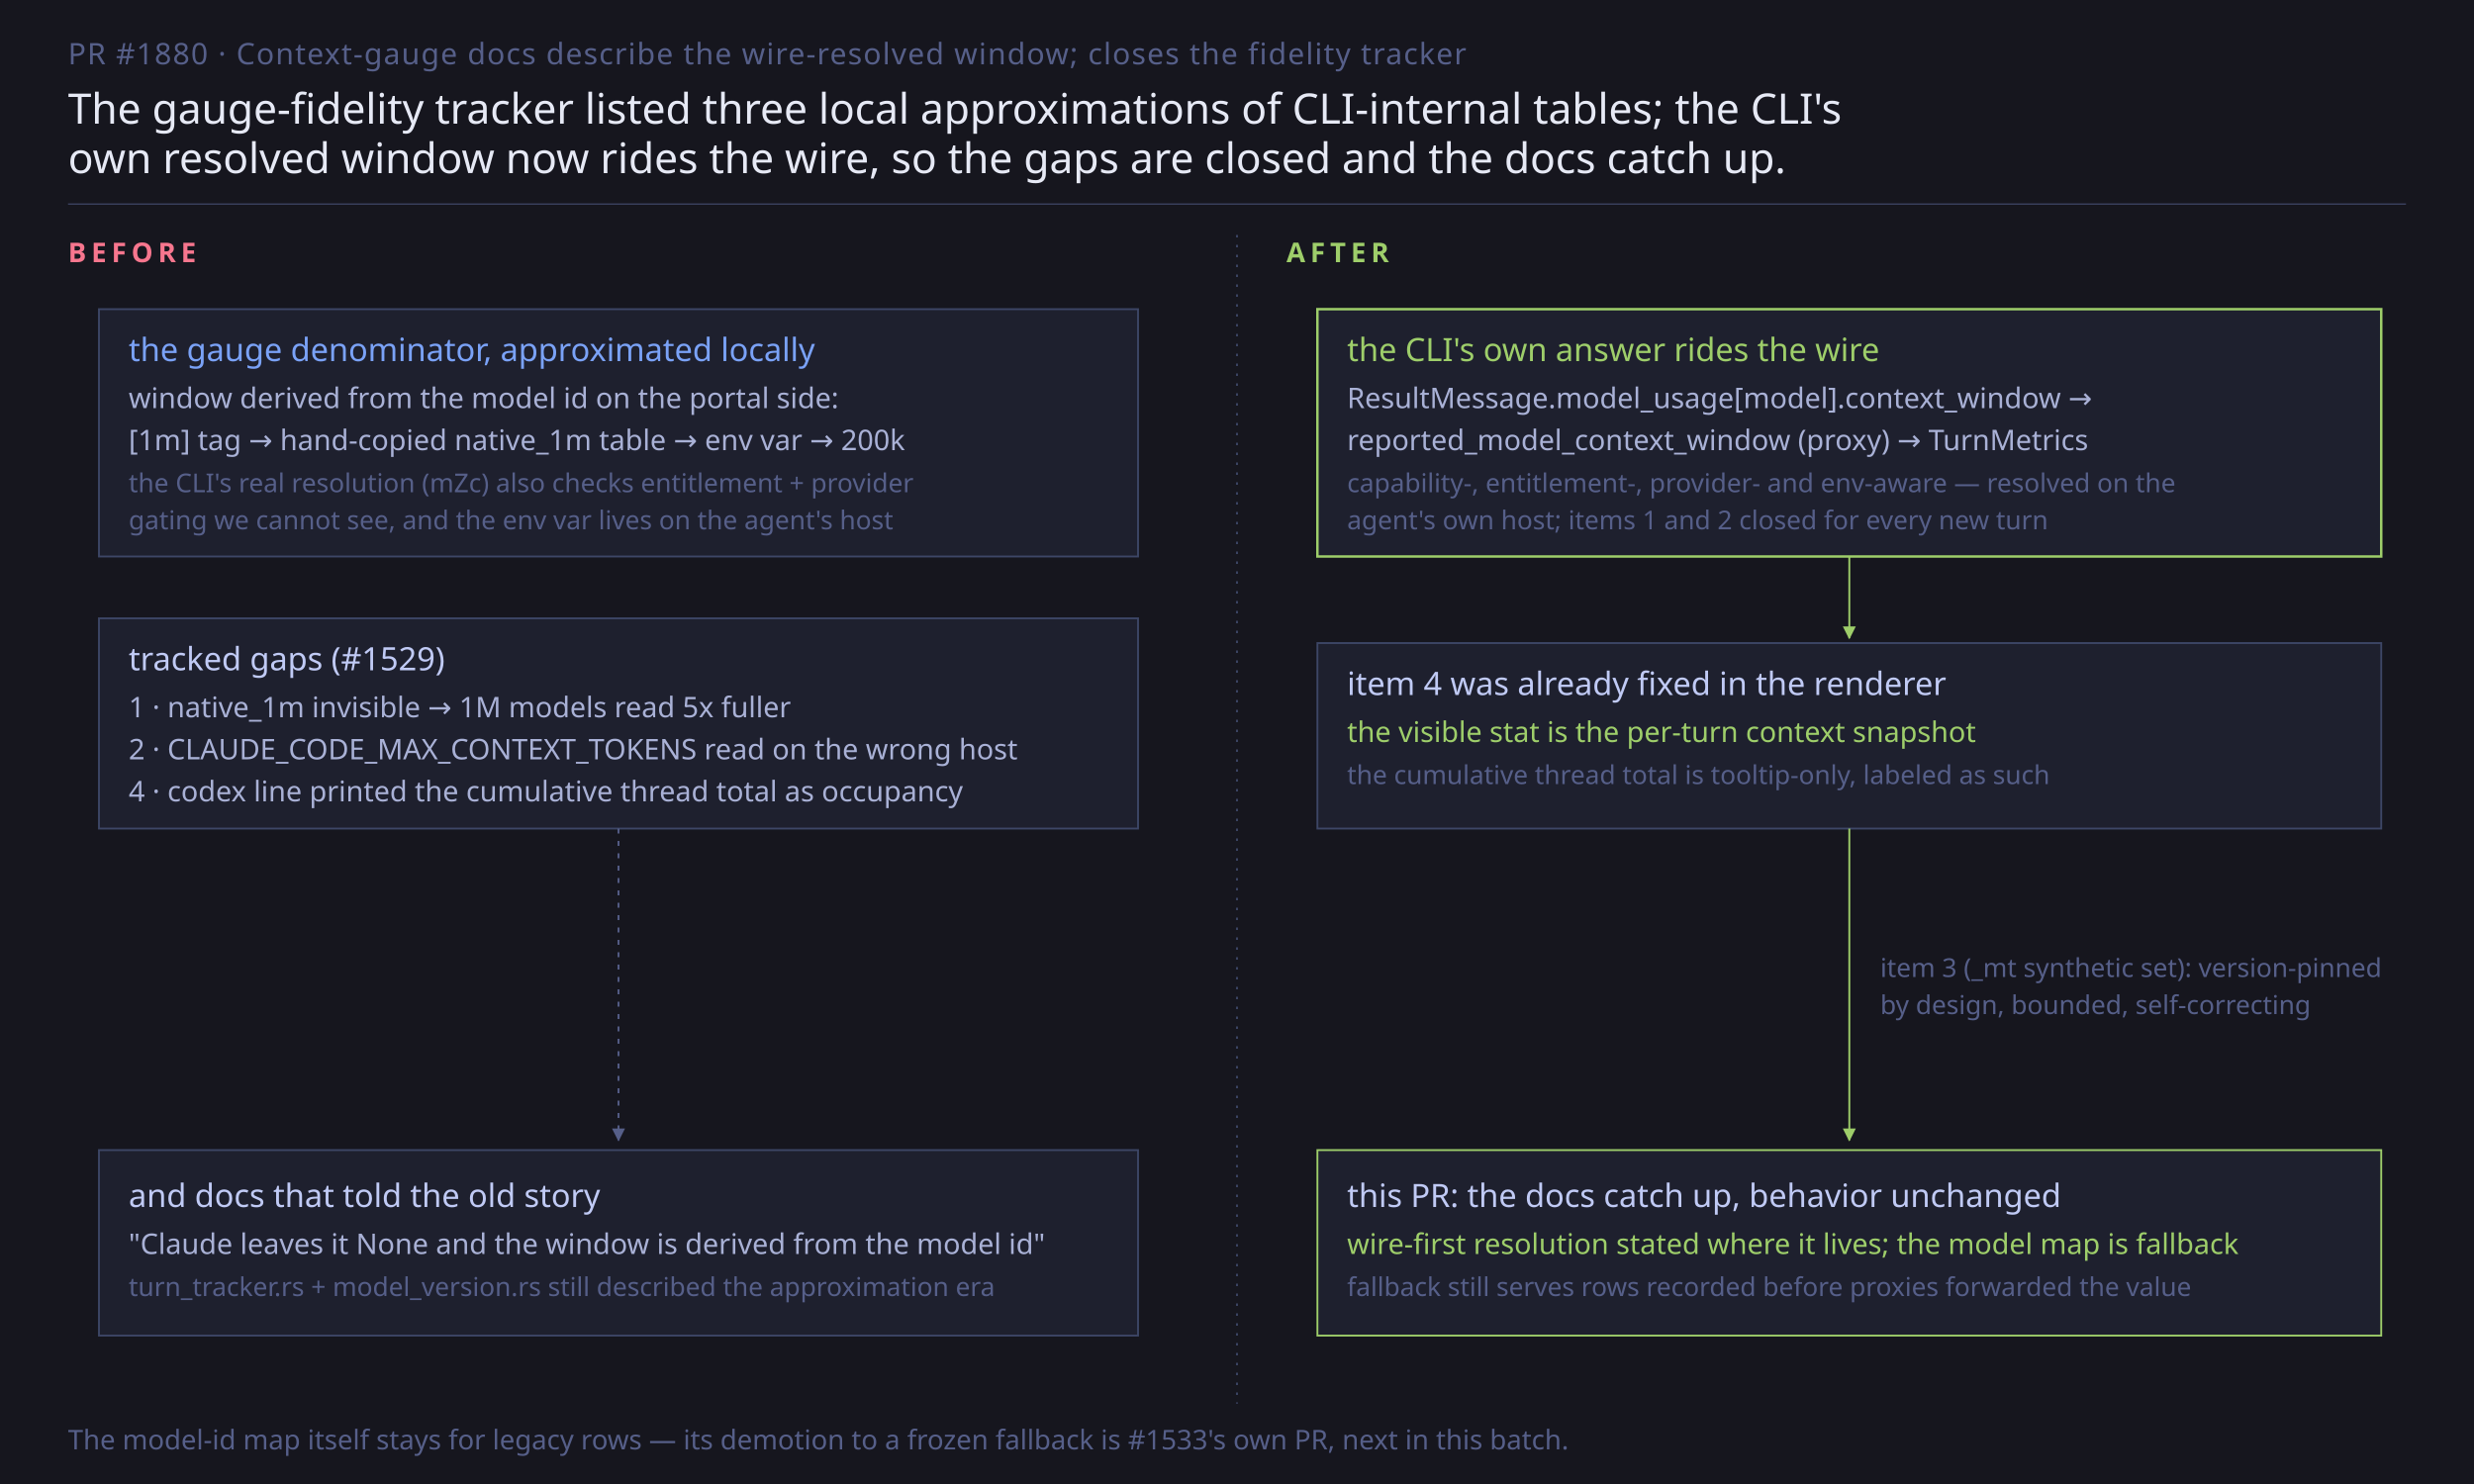
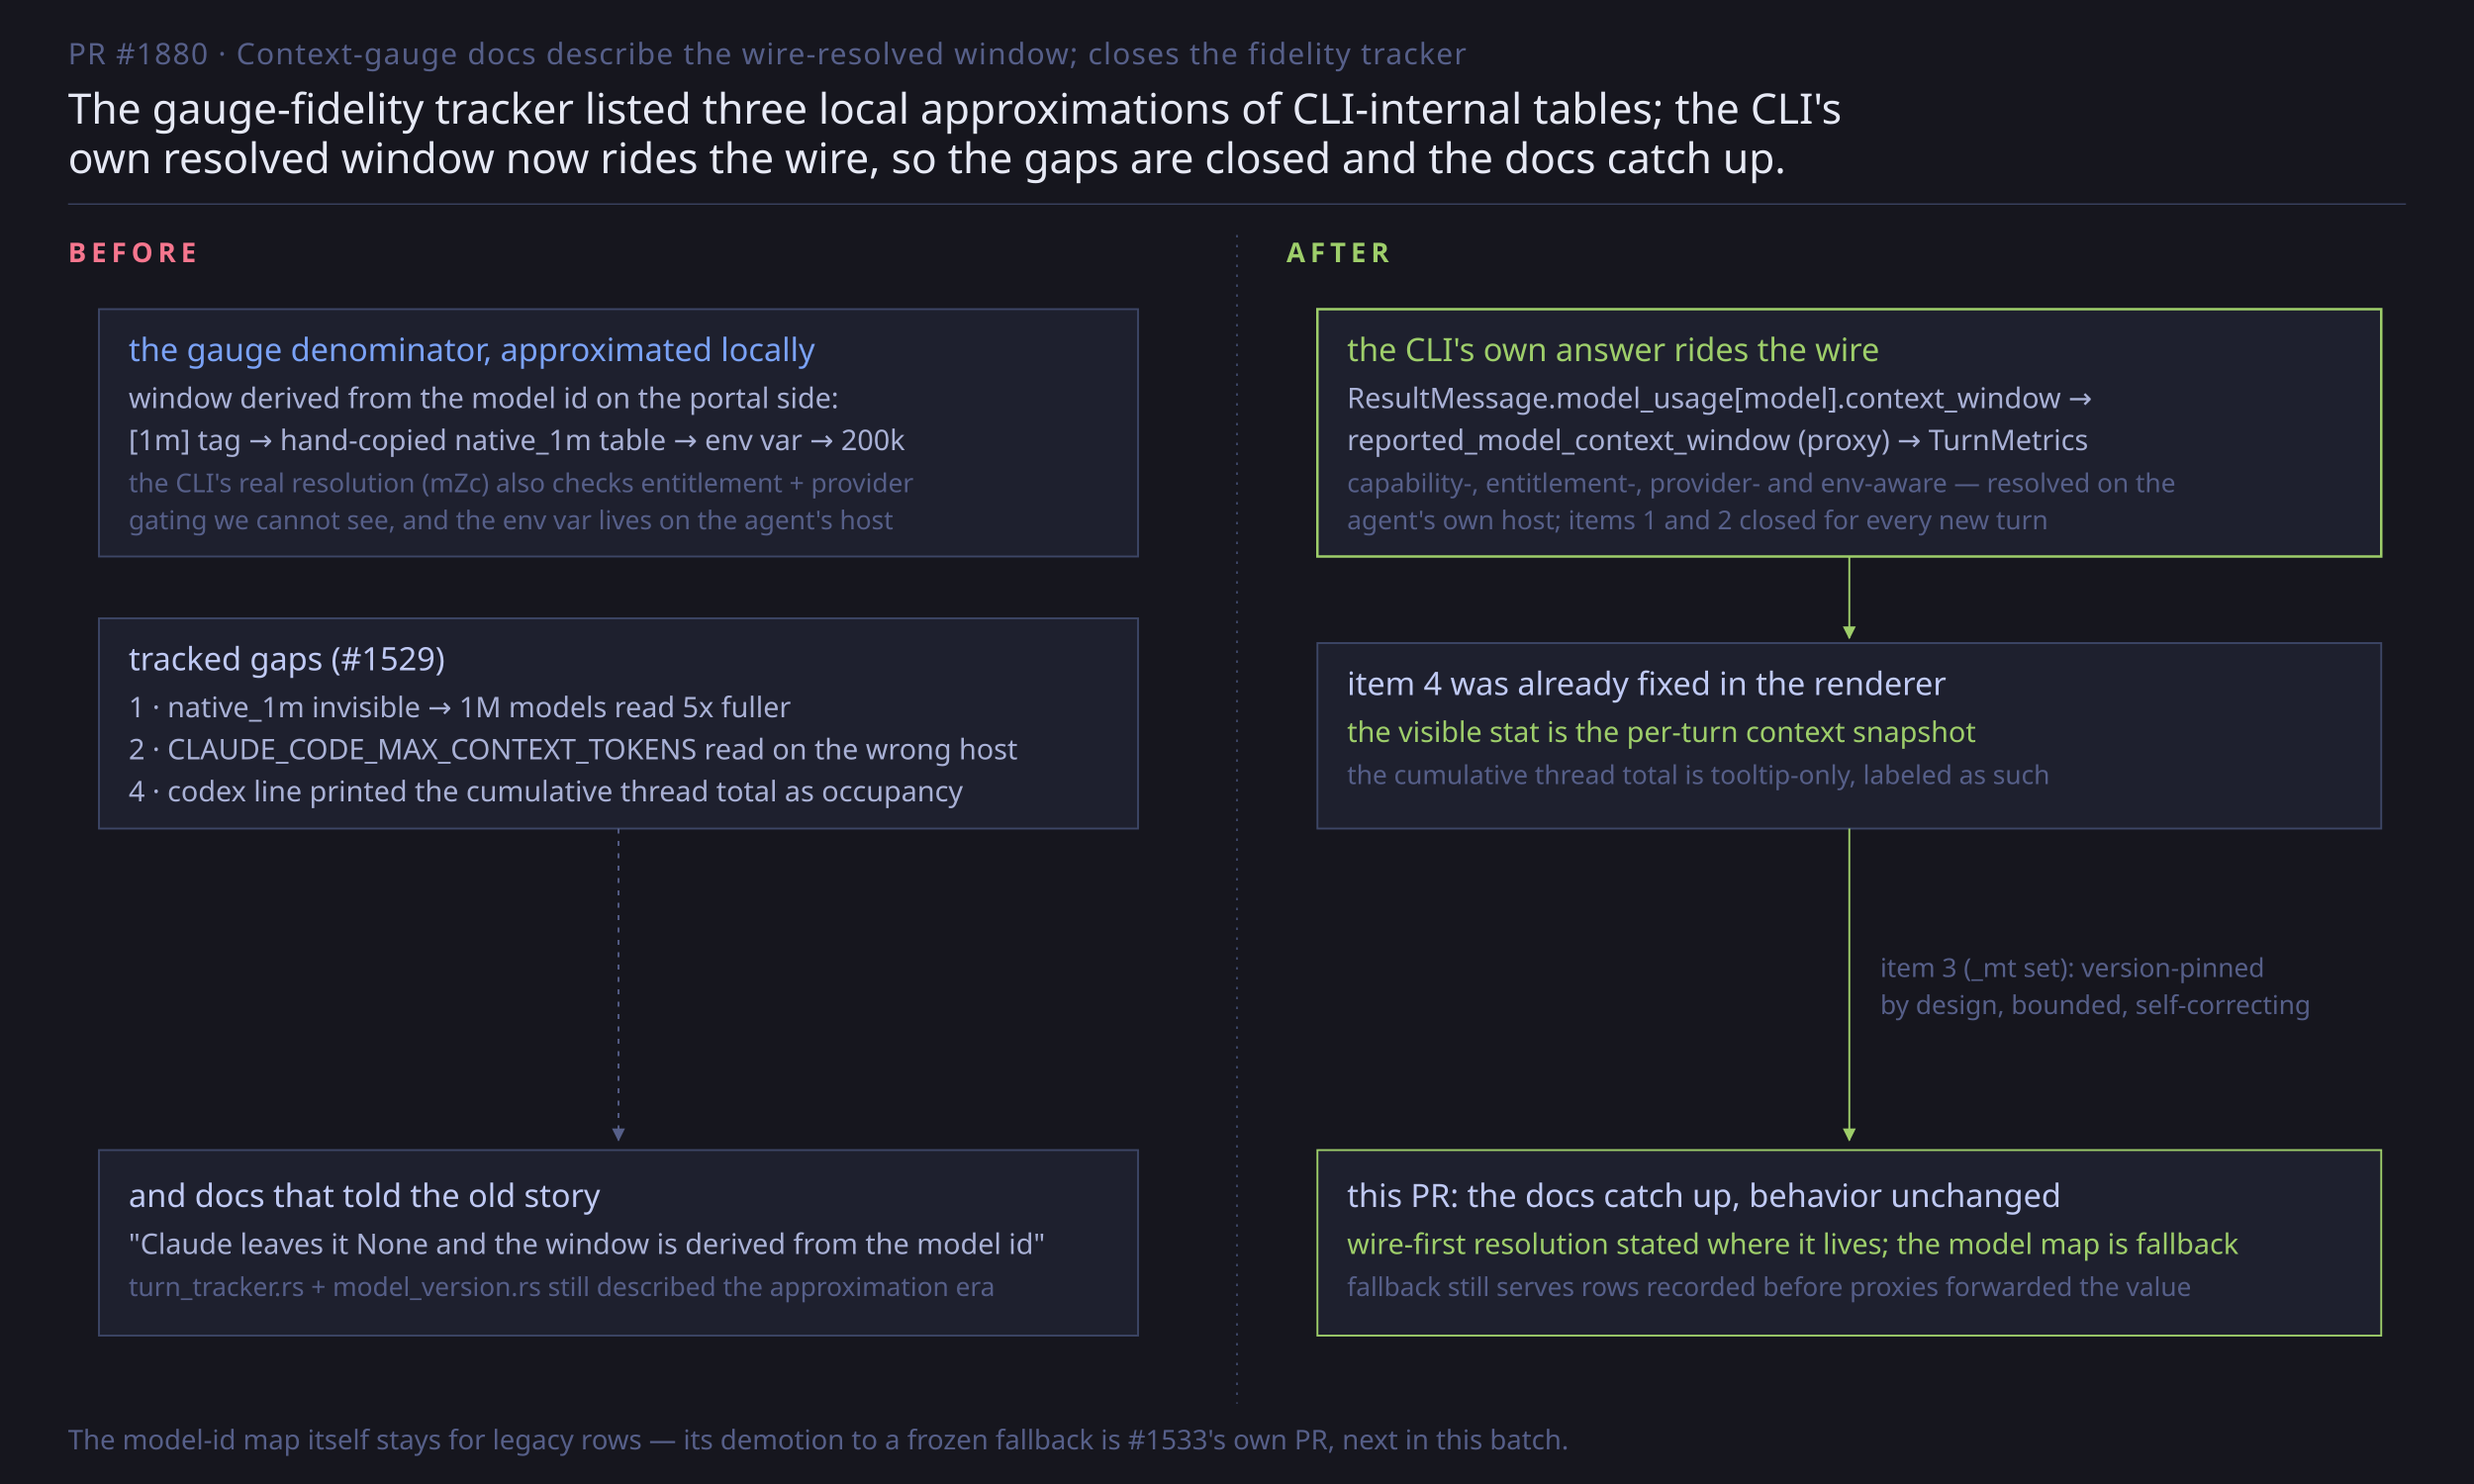
<svg xmlns="http://www.w3.org/2000/svg" viewBox="0 0 2000 1200" font-family="'Segoe UI', 'Noto Sans', 'DejaVu Sans', ui-sans-serif, system-ui, sans-serif">
  <rect x="0" y="0" width="2000" height="1200" fill="#16161e" />
  <defs>
    <marker id="arr-dim" viewBox="0 0 10 10" refX="9" refY="5" markerWidth="7" markerHeight="7" orient="auto-start-reverse">
      <path d="M0,0 L10,5 L0,10 z" fill="#565f89" />
    </marker>
    <marker id="arr-green" viewBox="0 0 10 10" refX="9" refY="5" markerWidth="7" markerHeight="7" orient="auto-start-reverse">
      <path d="M0,0 L10,5 L0,10 z" fill="#9ece6a" />
    </marker>
  </defs>
  <text x="55" y="52" font-size="24" letter-spacing="1" fill="#565f89">PR #1880 · Context-gauge docs describe the wire-resolved window; closes the fidelity tracker</text>
  <text x="55" y="100" font-size="34" fill="#e6e9f5">The gauge-fidelity tracker listed three local approximations of CLI-internal tables; the CLI's</text>
  <text x="55" y="140" font-size="34" fill="#e6e9f5">own resolved window now rides the wire, so the gaps are closed and the docs catch up.</text>
  <line x1="55" y1="165" x2="1945" y2="165" stroke="#3d4666" stroke-width="1" />
  <text x="55" y="212" font-size="22" font-weight="700" letter-spacing="4" fill="#f7768e">BEFORE</text>
  <text x="1040" y="212" font-size="22" font-weight="700" letter-spacing="4" fill="#9ece6a">AFTER</text>
  <line x1="1000" y1="190" x2="1000" y2="1135" stroke="#3d4666" stroke-width="1.5" stroke-dasharray="2 6" />
  <g>
    <rect x="80" y="250" width="840" height="200" fill="#1e202e" stroke="#3d4666" stroke-width="1.5" />
    <text x="104" y="292" font-size="26" fill="#7aa2f7">the gauge denominator, approximated locally</text>
    <text x="104" y="330" font-size="23" fill="#a9b1d6">window derived from the model id on the portal side:</text>
    <text x="104" y="364" font-size="23" fill="#a9b1d6">[1m] tag → hand-copied native_1m table → env var → 200k</text>
    <text x="104" y="398" font-size="21" fill="#565f89">the CLI's real resolution (mZc) also checks entitlement + provider</text>
    <text x="104" y="428" font-size="21" fill="#565f89">gating we cannot see, and the env var lives on the agent's host</text>
  </g>
  <g>
    <rect x="80" y="500" width="840" height="170" fill="#1e202e" stroke="#3d4666" stroke-width="1.5" />
    <text x="104" y="542" font-size="26" fill="#c0caf5">tracked gaps (#1529)</text>
    <text x="104" y="580" font-size="23" fill="#a9b1d6">1 · native_1m invisible → 1M models read 5x fuller</text>
    <text x="104" y="614" font-size="23" fill="#a9b1d6">2 · CLAUDE_CODE_MAX_CONTEXT_TOKENS read on the wrong host</text>
    <text x="104" y="648" font-size="23" fill="#a9b1d6">4 · codex line printed the cumulative thread total as occupancy</text>
  </g>
  <line x1="500" y1="670" x2="500" y2="922" stroke="#565f89" stroke-width="1.5" stroke-dasharray="4 6" marker-end="url(#arr-dim)" />
  <g>
    <rect x="80" y="930" width="840" height="150" fill="#1e202e" stroke="#3d4666" stroke-width="1.5" />
    <text x="104" y="976" font-size="26" fill="#c0caf5">and docs that told the old story</text>
    <text x="104" y="1014" font-size="23" fill="#a9b1d6">"Claude leaves it None and the window is derived from the model id"</text>
    <text x="104" y="1048" font-size="21" fill="#565f89">turn_tracker.rs + model_version.rs still described the approximation era</text>
  </g>
  <g>
    <rect x="1065" y="250" width="860" height="200" fill="#1e202e" stroke="#9ece6a" stroke-width="2" />
    <text x="1089" y="292" font-size="26" fill="#9ece6a">the CLI's own answer rides the wire</text>
    <text x="1089" y="330" font-size="23" fill="#a9b1d6">ResultMessage.model_usage[model].context_window →</text>
    <text x="1089" y="364" font-size="23" fill="#a9b1d6">reported_model_context_window (proxy) → TurnMetrics</text>
    <text x="1089" y="398" font-size="21" fill="#565f89">capability-, entitlement-, provider- and env-aware — resolved on the</text>
    <text x="1089" y="428" font-size="21" fill="#565f89">agent's own host; items 1 and 2 closed for every new turn</text>
  </g>
  <line x1="1495" y1="450" x2="1495" y2="516" stroke="#9ece6a" stroke-width="1.5" marker-end="url(#arr-green)" />
  <g>
    <rect x="1065" y="520" width="860" height="150" fill="#1e202e" stroke="#3d4666" stroke-width="1.5" />
    <text x="1089" y="562" font-size="26" fill="#c0caf5">item 4 was already fixed in the renderer</text>
    <text x="1089" y="600" font-size="23" fill="#9ece6a">the visible stat is the per-turn context snapshot</text>
    <text x="1089" y="634" font-size="21" fill="#565f89">the cumulative thread total is tooltip-only, labeled as such</text>
  </g>
  <line x1="1495" y1="670" x2="1495" y2="922" stroke="#9ece6a" stroke-width="1.5" marker-end="url(#arr-green)" />
-   <text x="1520" y="790" font-size="21" fill="#565f89">item 3 (_mt synthetic set): version-pinned</text>
+   <text x="1520" y="790" font-size="21" fill="#565f89">item 3 (_mt set): version-pinned</text>
  <text x="1520" y="820" font-size="21" fill="#565f89">by design, bounded, self-correcting</text>
  <g>
    <rect x="1065" y="930" width="860" height="150" fill="#1e202e" stroke="#9ece6a" stroke-width="1.5" />
    <text x="1089" y="976" font-size="26" fill="#c0caf5">this PR: the docs catch up, behavior unchanged</text>
    <text x="1089" y="1014" font-size="23" fill="#9ece6a">wire-first resolution stated where it lives; the model map is fallback</text>
    <text x="1089" y="1048" font-size="21" fill="#565f89">fallback still serves rows recorded before proxies forwarded the value</text>
  </g>
  <text x="55" y="1172" font-size="22" fill="#565f89">The model-id map itself stays for legacy rows — its demotion to a frozen fallback is #1533's own PR, next in this batch.</text>
</svg>
